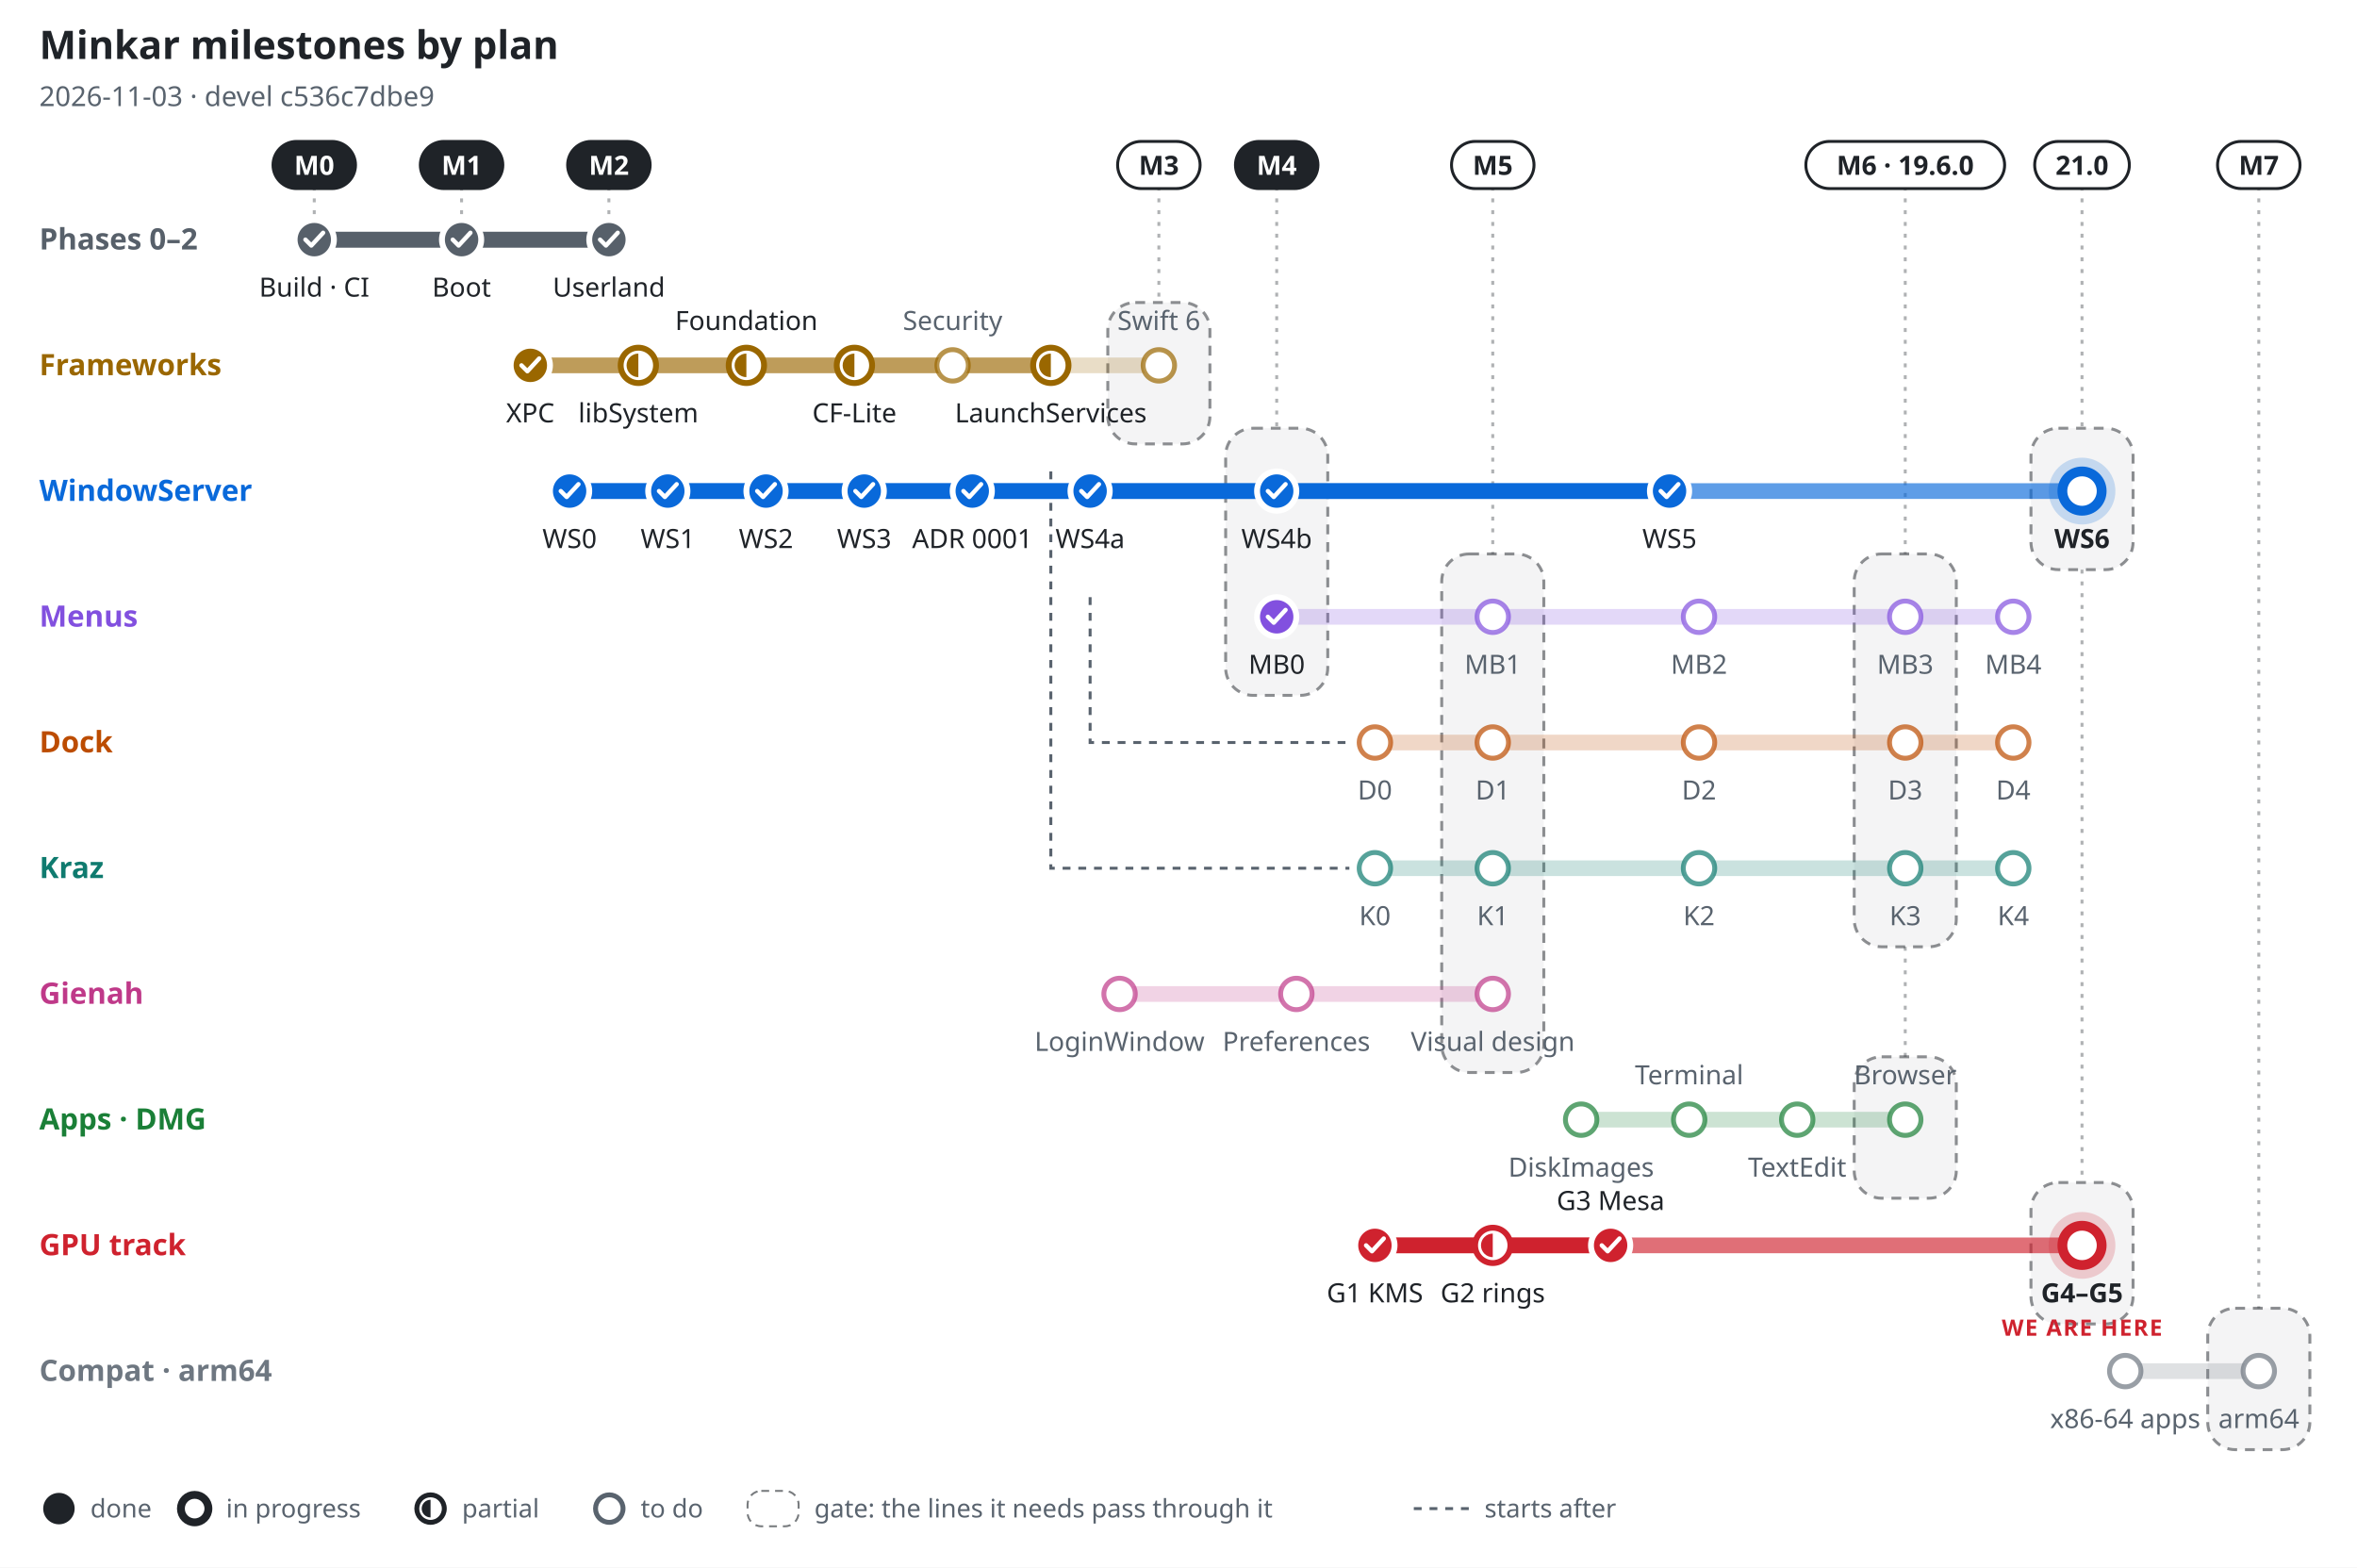
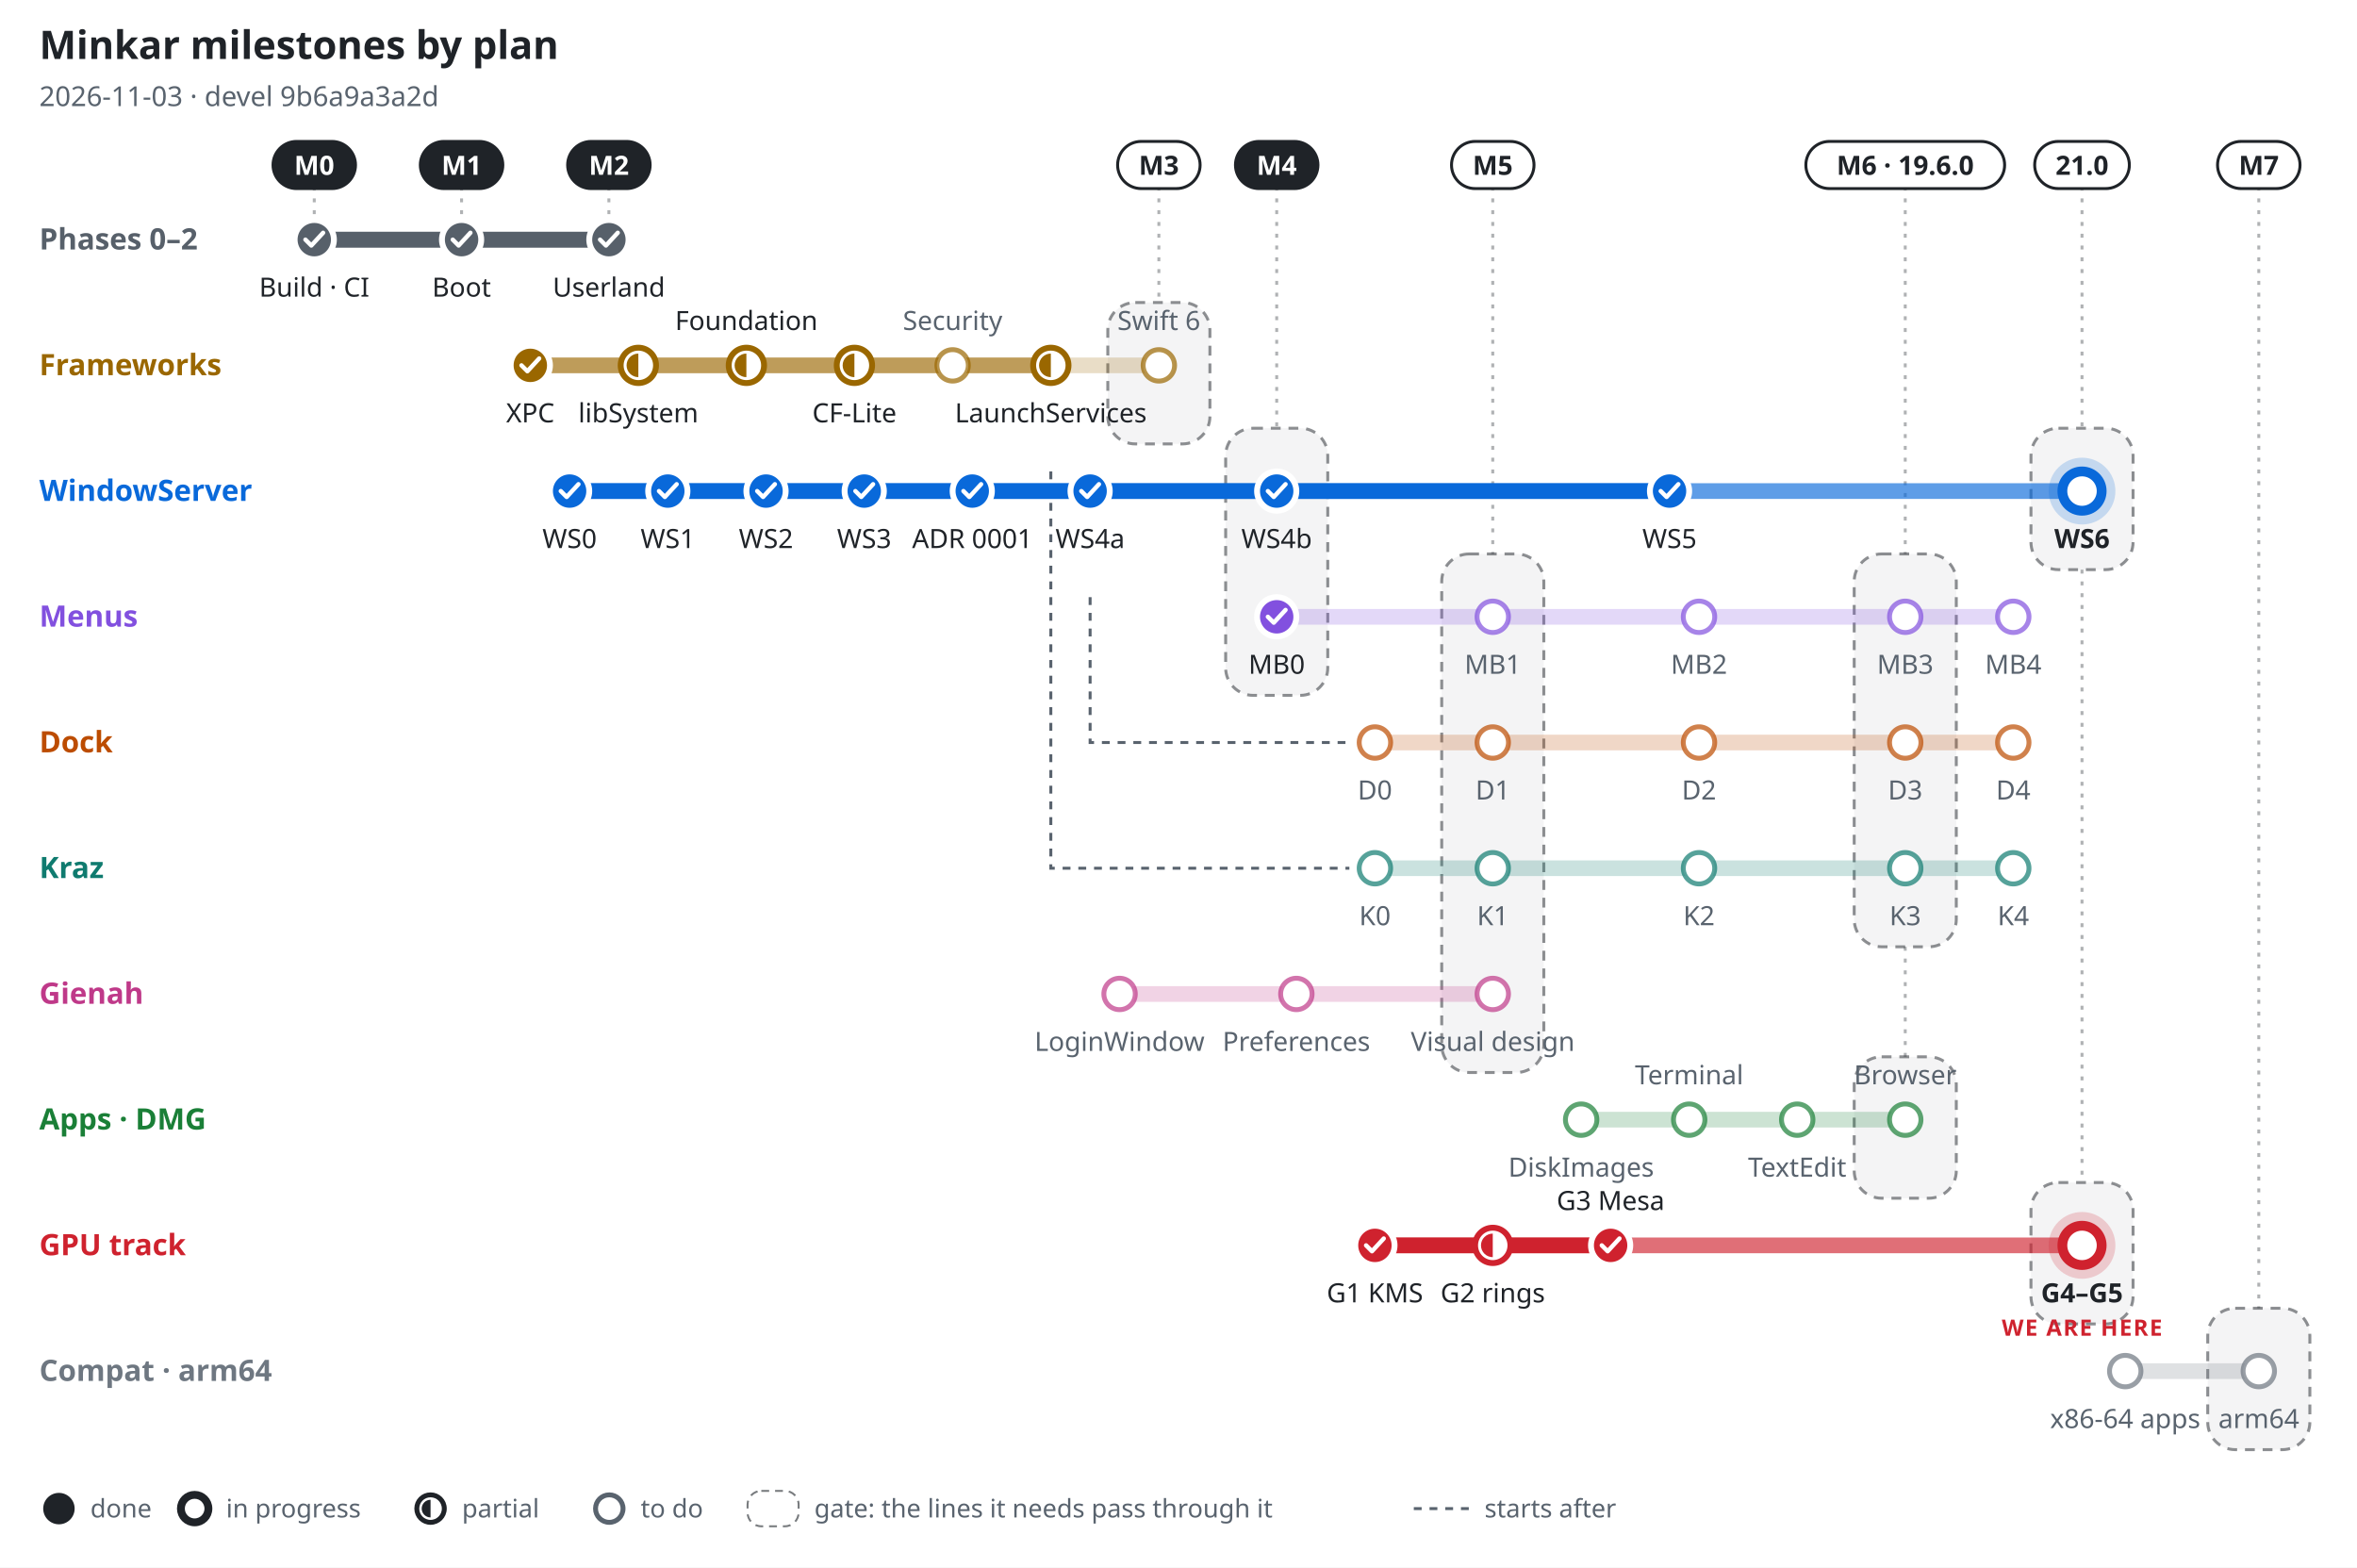
<svg xmlns="http://www.w3.org/2000/svg" width="1200" height="798" viewBox="0 0 1200 798" font-family="-apple-system, BlinkMacSystemFont, 'Segoe UI', 'Noto Sans', Helvetica, Arial, sans-serif" role="img" aria-label="Minkar milestones by plan, 2026-11-03">
  <rect width="1200" height="798" fill="#ffffff" />
  <text x="20" y="30" font-size="20" font-weight="700" fill="#1f2328" text-anchor="start">Minkar milestones by plan</text>
-   <text x="20" y="54" font-size="14" font-weight="400" fill="#59636e" text-anchor="start">2026-11-03 · devel c536c7dbe9</text>
+   <text x="20" y="54" font-size="14" font-weight="400" fill="#59636e" text-anchor="start">2026-11-03 · devel 9b6a9a3a2d</text>
  <line x1="160" y1="95" x2="160" y2="110" stroke="#1f2328" stroke-opacity=".35" stroke-width="1.5" stroke-dasharray="2 4" />
  <rect x="139" y="72" width="42" height="24" rx="12" fill="#1f2328" stroke="#1f2328" stroke-width="1.5" />
  <text x="160" y="89" font-size="13.5" font-weight="700" fill="#ffffff" text-anchor="middle">M0</text>
  <line x1="235" y1="95" x2="235" y2="110" stroke="#1f2328" stroke-opacity=".35" stroke-width="1.5" stroke-dasharray="2 4" />
  <rect x="214" y="72" width="42" height="24" rx="12" fill="#1f2328" stroke="#1f2328" stroke-width="1.5" />
  <text x="235" y="89" font-size="13.5" font-weight="700" fill="#ffffff" text-anchor="middle">M1</text>
  <line x1="310" y1="95" x2="310" y2="110" stroke="#1f2328" stroke-opacity=".35" stroke-width="1.5" stroke-dasharray="2 4" />
  <rect x="289" y="72" width="42" height="24" rx="12" fill="#1f2328" stroke="#1f2328" stroke-width="1.5" />
  <text x="310" y="89" font-size="13.5" font-weight="700" fill="#ffffff" text-anchor="middle">M2</text>
  <line x1="590" y1="95" x2="590" y2="154" stroke="#1f2328" stroke-opacity=".35" stroke-width="1.5" stroke-dasharray="2 4" />
  <rect x="564" y="154" width="52" height="72" rx="14" fill="#1f2328" fill-opacity=".05" stroke="#1f2328" stroke-opacity=".5" stroke-width="1.5" stroke-dasharray="5 4" />
  <rect x="569" y="72" width="42" height="24" rx="12" fill="#ffffff" stroke="#1f2328" stroke-width="1.5" />
  <text x="590" y="89" font-size="13.5" font-weight="700" fill="#1f2328" text-anchor="middle">M3</text>
  <line x1="650" y1="95" x2="650" y2="218" stroke="#1f2328" stroke-opacity=".35" stroke-width="1.5" stroke-dasharray="2 4" />
  <rect x="624" y="218" width="52" height="136" rx="14" fill="#1f2328" fill-opacity=".05" stroke="#1f2328" stroke-opacity=".5" stroke-width="1.5" stroke-dasharray="5 4" />
  <rect x="629" y="72" width="42" height="24" rx="12" fill="#1f2328" stroke="#1f2328" stroke-width="1.5" />
  <text x="650" y="89" font-size="13.5" font-weight="700" fill="#ffffff" text-anchor="middle">M4</text>
  <line x1="760" y1="95" x2="760" y2="282" stroke="#1f2328" stroke-opacity=".35" stroke-width="1.5" stroke-dasharray="2 4" />
  <rect x="734" y="282" width="52" height="264" rx="14" fill="#1f2328" fill-opacity=".05" stroke="#1f2328" stroke-opacity=".5" stroke-width="1.5" stroke-dasharray="5 4" />
  <rect x="739" y="72" width="42" height="24" rx="12" fill="#ffffff" stroke="#1f2328" stroke-width="1.5" />
  <text x="760" y="89" font-size="13.5" font-weight="700" fill="#1f2328" text-anchor="middle">M5</text>
  <line x1="970" y1="95" x2="970" y2="282" stroke="#1f2328" stroke-opacity=".35" stroke-width="1.5" stroke-dasharray="2 4" />
  <rect x="944" y="282" width="52" height="200" rx="14" fill="#1f2328" fill-opacity=".05" stroke="#1f2328" stroke-opacity=".5" stroke-width="1.5" stroke-dasharray="5 4" />
  <line x1="970" y1="482" x2="970" y2="538" stroke="#1f2328" stroke-opacity=".35" stroke-width="1.5" stroke-dasharray="2 4" />
  <rect x="944" y="538" width="52" height="72" rx="14" fill="#1f2328" fill-opacity=".05" stroke="#1f2328" stroke-opacity=".5" stroke-width="1.5" stroke-dasharray="5 4" />
  <rect x="919.4" y="72" width="101.2" height="24" rx="12" fill="#ffffff" stroke="#1f2328" stroke-width="1.5" />
  <text x="970" y="89" font-size="13.5" font-weight="700" fill="#1f2328" text-anchor="middle">M6 · 19.6.0</text>
  <line x1="1060" y1="95" x2="1060" y2="218" stroke="#1f2328" stroke-opacity=".35" stroke-width="1.5" stroke-dasharray="2 4" />
  <rect x="1034" y="218" width="52" height="72" rx="14" fill="#1f2328" fill-opacity=".05" stroke="#1f2328" stroke-opacity=".5" stroke-width="1.5" stroke-dasharray="5 4" />
  <line x1="1060" y1="290" x2="1060" y2="602" stroke="#1f2328" stroke-opacity=".35" stroke-width="1.5" stroke-dasharray="2 4" />
  <rect x="1034" y="602" width="52" height="72" rx="14" fill="#1f2328" fill-opacity=".05" stroke="#1f2328" stroke-opacity=".5" stroke-width="1.5" stroke-dasharray="5 4" />
  <rect x="1035.9" y="72" width="48.2" height="24" rx="12" fill="#ffffff" stroke="#1f2328" stroke-width="1.5" />
  <text x="1060" y="89" font-size="13.5" font-weight="700" fill="#1f2328" text-anchor="middle">21.0</text>
  <line x1="1150" y1="95" x2="1150" y2="666" stroke="#1f2328" stroke-opacity=".35" stroke-width="1.5" stroke-dasharray="2 4" />
  <rect x="1124" y="666" width="52" height="72" rx="14" fill="#1f2328" fill-opacity=".05" stroke="#1f2328" stroke-opacity=".5" stroke-width="1.5" stroke-dasharray="5 4" />
  <rect x="1129" y="72" width="42" height="24" rx="12" fill="#ffffff" stroke="#1f2328" stroke-width="1.5" />
  <text x="1150" y="89" font-size="13.5" font-weight="700" fill="#1f2328" text-anchor="middle">M7</text>
  <path d="M555 304 V378 H687" fill="none" stroke="#59636e" stroke-width="1.5" stroke-dasharray="4 4" />
  <path d="M535 240 V442 H687" fill="none" stroke="#59636e" stroke-width="1.5" stroke-dasharray="4 4" />
  <text x="20" y="127" font-size="15" font-weight="700" fill="#57606a" text-anchor="start">Phases 0–2</text>
  <line x1="160" y1="122" x2="310" y2="122" stroke="#57606a" stroke-opacity=".22" stroke-width="8" stroke-linecap="round" />
  <line x1="160" y1="122" x2="310" y2="122" stroke="#57606a" stroke-opacity=".55" stroke-width="8" stroke-linecap="round" />
  <line x1="160" y1="122" x2="310" y2="122" stroke="#57606a" stroke-opacity="1" stroke-width="8" stroke-linecap="round" />
  <circle cx="160" cy="122" r="10" fill="#57606a" stroke="#ffffff" stroke-width="3" />
  <path d="M155.5 122 l3 3 l6 -6.5" fill="none" stroke="#ffffff" stroke-width="2.2" stroke-linecap="round" stroke-linejoin="round" />
  <text x="160" y="151" font-size="13.5" font-weight="500" fill="#1f2328" text-anchor="middle">Build · CI</text>
  <circle cx="235" cy="122" r="10" fill="#57606a" stroke="#ffffff" stroke-width="3" />
  <path d="M230.5 122 l3 3 l6 -6.5" fill="none" stroke="#ffffff" stroke-width="2.2" stroke-linecap="round" stroke-linejoin="round" />
  <text x="235" y="151" font-size="13.5" font-weight="500" fill="#1f2328" text-anchor="middle">Boot</text>
  <circle cx="310" cy="122" r="10" fill="#57606a" stroke="#ffffff" stroke-width="3" />
  <path d="M305.5 122 l3 3 l6 -6.5" fill="none" stroke="#ffffff" stroke-width="2.2" stroke-linecap="round" stroke-linejoin="round" />
  <text x="310" y="151" font-size="13.5" font-weight="500" fill="#1f2328" text-anchor="middle">Userland</text>
  <text x="20" y="191" font-size="15" font-weight="700" fill="#9a6700" text-anchor="start">Frameworks</text>
  <line x1="270" y1="186" x2="590" y2="186" stroke="#9a6700" stroke-opacity=".22" stroke-width="8" stroke-linecap="round" />
  <line x1="270" y1="186" x2="535" y2="186" stroke="#9a6700" stroke-opacity=".55" stroke-width="8" stroke-linecap="round" />
  <line x1="270" y1="186" x2="270" y2="186" stroke="#9a6700" stroke-opacity="1" stroke-width="8" stroke-linecap="round" />
  <circle cx="270" cy="186" r="10" fill="#9a6700" stroke="#ffffff" stroke-width="3" />
  <path d="M265.5 186 l3 3 l6 -6.5" fill="none" stroke="#ffffff" stroke-width="2.2" stroke-linecap="round" stroke-linejoin="round" />
  <text x="270" y="215" font-size="13.5" font-weight="500" fill="#1f2328" text-anchor="middle">XPC</text>
  <circle cx="325" cy="186" r="9" fill="#ffffff" stroke="#9a6700" stroke-width="3" />
  <path d="M325 180 A6 6 0 0 0 325 192 Z" fill="#9a6700" />
  <text x="325" y="215" font-size="13.5" font-weight="500" fill="#1f2328" text-anchor="middle">libSystem</text>
  <circle cx="380" cy="186" r="9" fill="#ffffff" stroke="#9a6700" stroke-width="3" />
  <path d="M380 180 A6 6 0 0 0 380 192 Z" fill="#9a6700" />
  <text x="380" y="168" font-size="13.5" font-weight="500" fill="#1f2328" text-anchor="middle">Foundation</text>
  <circle cx="435" cy="186" r="9" fill="#ffffff" stroke="#9a6700" stroke-width="3" />
  <path d="M435 180 A6 6 0 0 0 435 192 Z" fill="#9a6700" />
  <text x="435" y="215" font-size="13.5" font-weight="500" fill="#1f2328" text-anchor="middle">CF-Lite</text>
  <circle cx="485" cy="186" r="8" fill="#ffffff" stroke="#9a6700" stroke-opacity=".7" stroke-width="2.5" />
  <text x="485" y="168" font-size="13.5" font-weight="500" fill="#59636e" text-anchor="middle">Security</text>
  <circle cx="535" cy="186" r="9" fill="#ffffff" stroke="#9a6700" stroke-width="3" />
  <path d="M535 180 A6 6 0 0 0 535 192 Z" fill="#9a6700" />
  <text x="535" y="215" font-size="13.5" font-weight="500" fill="#1f2328" text-anchor="middle">LaunchServices</text>
  <circle cx="590" cy="186" r="8" fill="#ffffff" stroke="#9a6700" stroke-opacity=".7" stroke-width="2.5" />
  <text x="590" y="168" font-size="13.5" font-weight="500" fill="#59636e" text-anchor="middle">Swift 6</text>
  <text x="20" y="255" font-size="15" font-weight="700" fill="#0969da" text-anchor="start">WindowServer</text>
  <line x1="290" y1="250" x2="1060" y2="250" stroke="#0969da" stroke-opacity=".22" stroke-width="8" stroke-linecap="round" />
  <line x1="290" y1="250" x2="1060" y2="250" stroke="#0969da" stroke-opacity=".55" stroke-width="8" stroke-linecap="round" />
  <line x1="290" y1="250" x2="850" y2="250" stroke="#0969da" stroke-opacity="1" stroke-width="8" stroke-linecap="round" />
  <circle cx="290" cy="250" r="10" fill="#0969da" stroke="#ffffff" stroke-width="3" />
  <path d="M285.5 250 l3 3 l6 -6.5" fill="none" stroke="#ffffff" stroke-width="2.2" stroke-linecap="round" stroke-linejoin="round" />
  <text x="290" y="279" font-size="13.5" font-weight="500" fill="#1f2328" text-anchor="middle">WS0</text>
  <circle cx="340" cy="250" r="10" fill="#0969da" stroke="#ffffff" stroke-width="3" />
  <path d="M335.5 250 l3 3 l6 -6.5" fill="none" stroke="#ffffff" stroke-width="2.2" stroke-linecap="round" stroke-linejoin="round" />
  <text x="340" y="279" font-size="13.5" font-weight="500" fill="#1f2328" text-anchor="middle">WS1</text>
  <circle cx="390" cy="250" r="10" fill="#0969da" stroke="#ffffff" stroke-width="3" />
  <path d="M385.5 250 l3 3 l6 -6.5" fill="none" stroke="#ffffff" stroke-width="2.2" stroke-linecap="round" stroke-linejoin="round" />
  <text x="390" y="279" font-size="13.5" font-weight="500" fill="#1f2328" text-anchor="middle">WS2</text>
  <circle cx="440" cy="250" r="10" fill="#0969da" stroke="#ffffff" stroke-width="3" />
  <path d="M435.5 250 l3 3 l6 -6.5" fill="none" stroke="#ffffff" stroke-width="2.2" stroke-linecap="round" stroke-linejoin="round" />
  <text x="440" y="279" font-size="13.5" font-weight="500" fill="#1f2328" text-anchor="middle">WS3</text>
  <circle cx="495" cy="250" r="10" fill="#0969da" stroke="#ffffff" stroke-width="3" />
  <path d="M490.5 250 l3 3 l6 -6.5" fill="none" stroke="#ffffff" stroke-width="2.2" stroke-linecap="round" stroke-linejoin="round" />
  <text x="495" y="279" font-size="13.5" font-weight="500" fill="#1f2328" text-anchor="middle">ADR 0001</text>
  <circle cx="555" cy="250" r="10" fill="#0969da" stroke="#ffffff" stroke-width="3" />
  <path d="M550.5 250 l3 3 l6 -6.5" fill="none" stroke="#ffffff" stroke-width="2.2" stroke-linecap="round" stroke-linejoin="round" />
  <text x="555" y="279" font-size="13.5" font-weight="500" fill="#1f2328" text-anchor="middle">WS4a</text>
  <circle cx="650" cy="250" r="10" fill="#0969da" stroke="#ffffff" stroke-width="3" />
  <path d="M645.5 250 l3 3 l6 -6.5" fill="none" stroke="#ffffff" stroke-width="2.2" stroke-linecap="round" stroke-linejoin="round" />
  <text x="650" y="279" font-size="13.5" font-weight="500" fill="#1f2328" text-anchor="middle">WS4b</text>
  <circle cx="850" cy="250" r="10" fill="#0969da" stroke="#ffffff" stroke-width="3" />
  <path d="M845.5 250 l3 3 l6 -6.5" fill="none" stroke="#ffffff" stroke-width="2.2" stroke-linecap="round" stroke-linejoin="round" />
  <text x="850" y="279" font-size="13.5" font-weight="500" fill="#1f2328" text-anchor="middle">WS5</text>
  <circle cx="1060" cy="250" r="17" fill="#0969da" fill-opacity=".2" />
  <circle cx="1060" cy="250" r="10" fill="#ffffff" stroke="#0969da" stroke-width="5" />
  <text x="1060" y="279" font-size="13.5" font-weight="700" fill="#1f2328" text-anchor="middle">WS6</text>
  <text x="20" y="319" font-size="15" font-weight="700" fill="#8250df" text-anchor="start">Menus</text>
  <line x1="650" y1="314" x2="1025" y2="314" stroke="#8250df" stroke-opacity=".22" stroke-width="8" stroke-linecap="round" />
  <line x1="650" y1="314" x2="650" y2="314" stroke="#8250df" stroke-opacity=".55" stroke-width="8" stroke-linecap="round" />
  <line x1="650" y1="314" x2="650" y2="314" stroke="#8250df" stroke-opacity="1" stroke-width="8" stroke-linecap="round" />
  <circle cx="650" cy="314" r="10" fill="#8250df" stroke="#ffffff" stroke-width="3" />
  <path d="M645.5 314 l3 3 l6 -6.5" fill="none" stroke="#ffffff" stroke-width="2.2" stroke-linecap="round" stroke-linejoin="round" />
  <text x="650" y="343" font-size="13.5" font-weight="500" fill="#1f2328" text-anchor="middle">MB0</text>
  <circle cx="760" cy="314" r="8" fill="#ffffff" stroke="#8250df" stroke-opacity=".7" stroke-width="2.5" />
  <text x="760" y="343" font-size="13.5" font-weight="500" fill="#59636e" text-anchor="middle">MB1</text>
  <circle cx="865" cy="314" r="8" fill="#ffffff" stroke="#8250df" stroke-opacity=".7" stroke-width="2.5" />
  <text x="865" y="343" font-size="13.5" font-weight="500" fill="#59636e" text-anchor="middle">MB2</text>
  <circle cx="970" cy="314" r="8" fill="#ffffff" stroke="#8250df" stroke-opacity=".7" stroke-width="2.5" />
  <text x="970" y="343" font-size="13.5" font-weight="500" fill="#59636e" text-anchor="middle">MB3</text>
  <circle cx="1025" cy="314" r="8" fill="#ffffff" stroke="#8250df" stroke-opacity=".7" stroke-width="2.5" />
  <text x="1025" y="343" font-size="13.5" font-weight="500" fill="#59636e" text-anchor="middle">MB4</text>
  <text x="20" y="383" font-size="15" font-weight="700" fill="#bc4c00" text-anchor="start">Dock</text>
  <line x1="700" y1="378" x2="1025" y2="378" stroke="#bc4c00" stroke-opacity=".22" stroke-width="8" stroke-linecap="round" />
  <circle cx="700" cy="378" r="8" fill="#ffffff" stroke="#bc4c00" stroke-opacity=".7" stroke-width="2.5" />
  <text x="700" y="407" font-size="13.5" font-weight="500" fill="#59636e" text-anchor="middle">D0</text>
  <circle cx="760" cy="378" r="8" fill="#ffffff" stroke="#bc4c00" stroke-opacity=".7" stroke-width="2.5" />
  <text x="760" y="407" font-size="13.5" font-weight="500" fill="#59636e" text-anchor="middle">D1</text>
  <circle cx="865" cy="378" r="8" fill="#ffffff" stroke="#bc4c00" stroke-opacity=".7" stroke-width="2.5" />
  <text x="865" y="407" font-size="13.5" font-weight="500" fill="#59636e" text-anchor="middle">D2</text>
  <circle cx="970" cy="378" r="8" fill="#ffffff" stroke="#bc4c00" stroke-opacity=".7" stroke-width="2.5" />
  <text x="970" y="407" font-size="13.5" font-weight="500" fill="#59636e" text-anchor="middle">D3</text>
  <circle cx="1025" cy="378" r="8" fill="#ffffff" stroke="#bc4c00" stroke-opacity=".7" stroke-width="2.5" />
  <text x="1025" y="407" font-size="13.5" font-weight="500" fill="#59636e" text-anchor="middle">D4</text>
  <text x="20" y="447" font-size="15" font-weight="700" fill="#0f7b6f" text-anchor="start">Kraz</text>
  <line x1="700" y1="442" x2="1025" y2="442" stroke="#0f7b6f" stroke-opacity=".22" stroke-width="8" stroke-linecap="round" />
  <circle cx="700" cy="442" r="8" fill="#ffffff" stroke="#0f7b6f" stroke-opacity=".7" stroke-width="2.5" />
  <text x="700" y="471" font-size="13.5" font-weight="500" fill="#59636e" text-anchor="middle">K0</text>
  <circle cx="760" cy="442" r="8" fill="#ffffff" stroke="#0f7b6f" stroke-opacity=".7" stroke-width="2.5" />
  <text x="760" y="471" font-size="13.5" font-weight="500" fill="#59636e" text-anchor="middle">K1</text>
  <circle cx="865" cy="442" r="8" fill="#ffffff" stroke="#0f7b6f" stroke-opacity=".7" stroke-width="2.5" />
  <text x="865" y="471" font-size="13.5" font-weight="500" fill="#59636e" text-anchor="middle">K2</text>
  <circle cx="970" cy="442" r="8" fill="#ffffff" stroke="#0f7b6f" stroke-opacity=".7" stroke-width="2.5" />
  <text x="970" y="471" font-size="13.5" font-weight="500" fill="#59636e" text-anchor="middle">K3</text>
  <circle cx="1025" cy="442" r="8" fill="#ffffff" stroke="#0f7b6f" stroke-opacity=".7" stroke-width="2.5" />
  <text x="1025" y="471" font-size="13.5" font-weight="500" fill="#59636e" text-anchor="middle">K4</text>
  <text x="20" y="511" font-size="15" font-weight="700" fill="#bf3989" text-anchor="start">Gienah</text>
  <line x1="570" y1="506" x2="760" y2="506" stroke="#bf3989" stroke-opacity=".22" stroke-width="8" stroke-linecap="round" />
  <circle cx="570" cy="506" r="8" fill="#ffffff" stroke="#bf3989" stroke-opacity=".7" stroke-width="2.5" />
  <text x="570" y="535" font-size="13.5" font-weight="500" fill="#59636e" text-anchor="middle">LoginWindow</text>
  <circle cx="660" cy="506" r="8" fill="#ffffff" stroke="#bf3989" stroke-opacity=".7" stroke-width="2.5" />
  <text x="660" y="535" font-size="13.5" font-weight="500" fill="#59636e" text-anchor="middle">Preferences</text>
  <circle cx="760" cy="506" r="8" fill="#ffffff" stroke="#bf3989" stroke-opacity=".7" stroke-width="2.5" />
  <text x="760" y="535" font-size="13.5" font-weight="500" fill="#59636e" text-anchor="middle">Visual design</text>
  <text x="20" y="575" font-size="15" font-weight="700" fill="#1a7f37" text-anchor="start">Apps · DMG</text>
  <line x1="805" y1="570" x2="970" y2="570" stroke="#1a7f37" stroke-opacity=".22" stroke-width="8" stroke-linecap="round" />
  <circle cx="805" cy="570" r="8" fill="#ffffff" stroke="#1a7f37" stroke-opacity=".7" stroke-width="2.5" />
  <text x="805" y="599" font-size="13.5" font-weight="500" fill="#59636e" text-anchor="middle">DiskImages</text>
  <circle cx="860" cy="570" r="8" fill="#ffffff" stroke="#1a7f37" stroke-opacity=".7" stroke-width="2.5" />
  <text x="860" y="552" font-size="13.5" font-weight="500" fill="#59636e" text-anchor="middle">Terminal</text>
  <circle cx="915" cy="570" r="8" fill="#ffffff" stroke="#1a7f37" stroke-opacity=".7" stroke-width="2.5" />
  <text x="915" y="599" font-size="13.5" font-weight="500" fill="#59636e" text-anchor="middle">TextEdit</text>
  <circle cx="970" cy="570" r="8" fill="#ffffff" stroke="#1a7f37" stroke-opacity=".7" stroke-width="2.5" />
  <text x="970" y="552" font-size="13.5" font-weight="500" fill="#59636e" text-anchor="middle">Browser</text>
  <text x="20" y="639" font-size="15" font-weight="700" fill="#cf222e" text-anchor="start">GPU track</text>
  <line x1="700" y1="634" x2="1060" y2="634" stroke="#cf222e" stroke-opacity=".22" stroke-width="8" stroke-linecap="round" />
  <line x1="700" y1="634" x2="1060" y2="634" stroke="#cf222e" stroke-opacity=".55" stroke-width="8" stroke-linecap="round" />
  <line x1="700" y1="634" x2="820" y2="634" stroke="#cf222e" stroke-opacity="1" stroke-width="8" stroke-linecap="round" />
  <circle cx="700" cy="634" r="10" fill="#cf222e" stroke="#ffffff" stroke-width="3" />
  <path d="M695.5 634 l3 3 l6 -6.5" fill="none" stroke="#ffffff" stroke-width="2.2" stroke-linecap="round" stroke-linejoin="round" />
  <text x="700" y="663" font-size="13.5" font-weight="500" fill="#1f2328" text-anchor="middle">G1 KMS</text>
  <circle cx="760" cy="634" r="9" fill="#ffffff" stroke="#cf222e" stroke-width="3" />
  <path d="M760 628 A6 6 0 0 0 760 640 Z" fill="#cf222e" />
  <text x="760" y="663" font-size="13.5" font-weight="500" fill="#1f2328" text-anchor="middle">G2 rings</text>
  <circle cx="820" cy="634" r="10" fill="#cf222e" stroke="#ffffff" stroke-width="3" />
  <path d="M815.5 634 l3 3 l6 -6.5" fill="none" stroke="#ffffff" stroke-width="2.2" stroke-linecap="round" stroke-linejoin="round" />
  <text x="820" y="616" font-size="13.5" font-weight="500" fill="#1f2328" text-anchor="middle">G3 Mesa</text>
  <circle cx="1060" cy="634" r="17" fill="#cf222e" fill-opacity=".2" />
  <circle cx="1060" cy="634" r="10" fill="#ffffff" stroke="#cf222e" stroke-width="5" />
  <text x="1060" y="663" font-size="13.5" font-weight="700" fill="#1f2328" text-anchor="middle">G4–G5</text>
  <text x="1060" y="680" font-size="11.5" font-weight="800" fill="#cf222e" text-anchor="middle" letter-spacing=".06em">WE ARE HERE</text>
  <text x="20" y="703" font-size="15" font-weight="700" fill="#6e7781" text-anchor="start">Compat · arm64</text>
  <line x1="1082" y1="698" x2="1150" y2="698" stroke="#6e7781" stroke-opacity=".22" stroke-width="8" stroke-linecap="round" />
  <circle cx="1082" cy="698" r="8" fill="#ffffff" stroke="#6e7781" stroke-opacity=".7" stroke-width="2.5" />
  <text x="1082" y="727" font-size="13.5" font-weight="500" fill="#59636e" text-anchor="middle">x86-64 apps</text>
  <circle cx="1150" cy="698" r="8" fill="#ffffff" stroke="#6e7781" stroke-opacity=".7" stroke-width="2.5" />
  <text x="1150" y="727" font-size="13.5" font-weight="500" fill="#59636e" text-anchor="middle">arm64</text>
  <circle cx="30" cy="768" r="8" fill="#1f2328" />
  <text x="46" y="772.5" font-size="13" font-weight="400" fill="#59636e" text-anchor="start">done</text>
  <circle cx="99.1" cy="768" r="7" fill="#ffffff" stroke="#1f2328" stroke-width="4" />
  <text x="115.1" y="772.5" font-size="13" font-weight="400" fill="#59636e" text-anchor="start">in progress</text>
  <circle cx="219.2" cy="768" r="7" fill="#ffffff" stroke="#1f2328" stroke-width="2.5" />
  <path d="M219.2 763.5 A4.5 4.5 0 0 0 219.2 772.5 Z" fill="#1f2328" />
  <text x="235.2" y="772.5" font-size="13" font-weight="400" fill="#59636e" text-anchor="start">partial</text>
  <circle cx="310.2" cy="768" r="7" fill="#ffffff" stroke="#59636e" stroke-width="2.5" />
  <text x="326.2" y="772.5" font-size="13" font-weight="400" fill="#59636e" text-anchor="start">to do</text>
  <rect x="380.6" y="759" width="26" height="18" rx="7" fill="none" stroke="#1f2328" stroke-opacity=".6" stroke-dasharray="4 3" />
  <text x="414.6" y="772.5" font-size="13" font-weight="400" fill="#59636e" text-anchor="start">gate: the lines it needs pass through it</text>
  <path d="M719.8 768 h28" stroke="#59636e" stroke-width="1.5" stroke-dasharray="4 4" />
  <text x="755.8" y="772.5" font-size="13" font-weight="400" fill="#59636e" text-anchor="start">starts after</text>
</svg>
